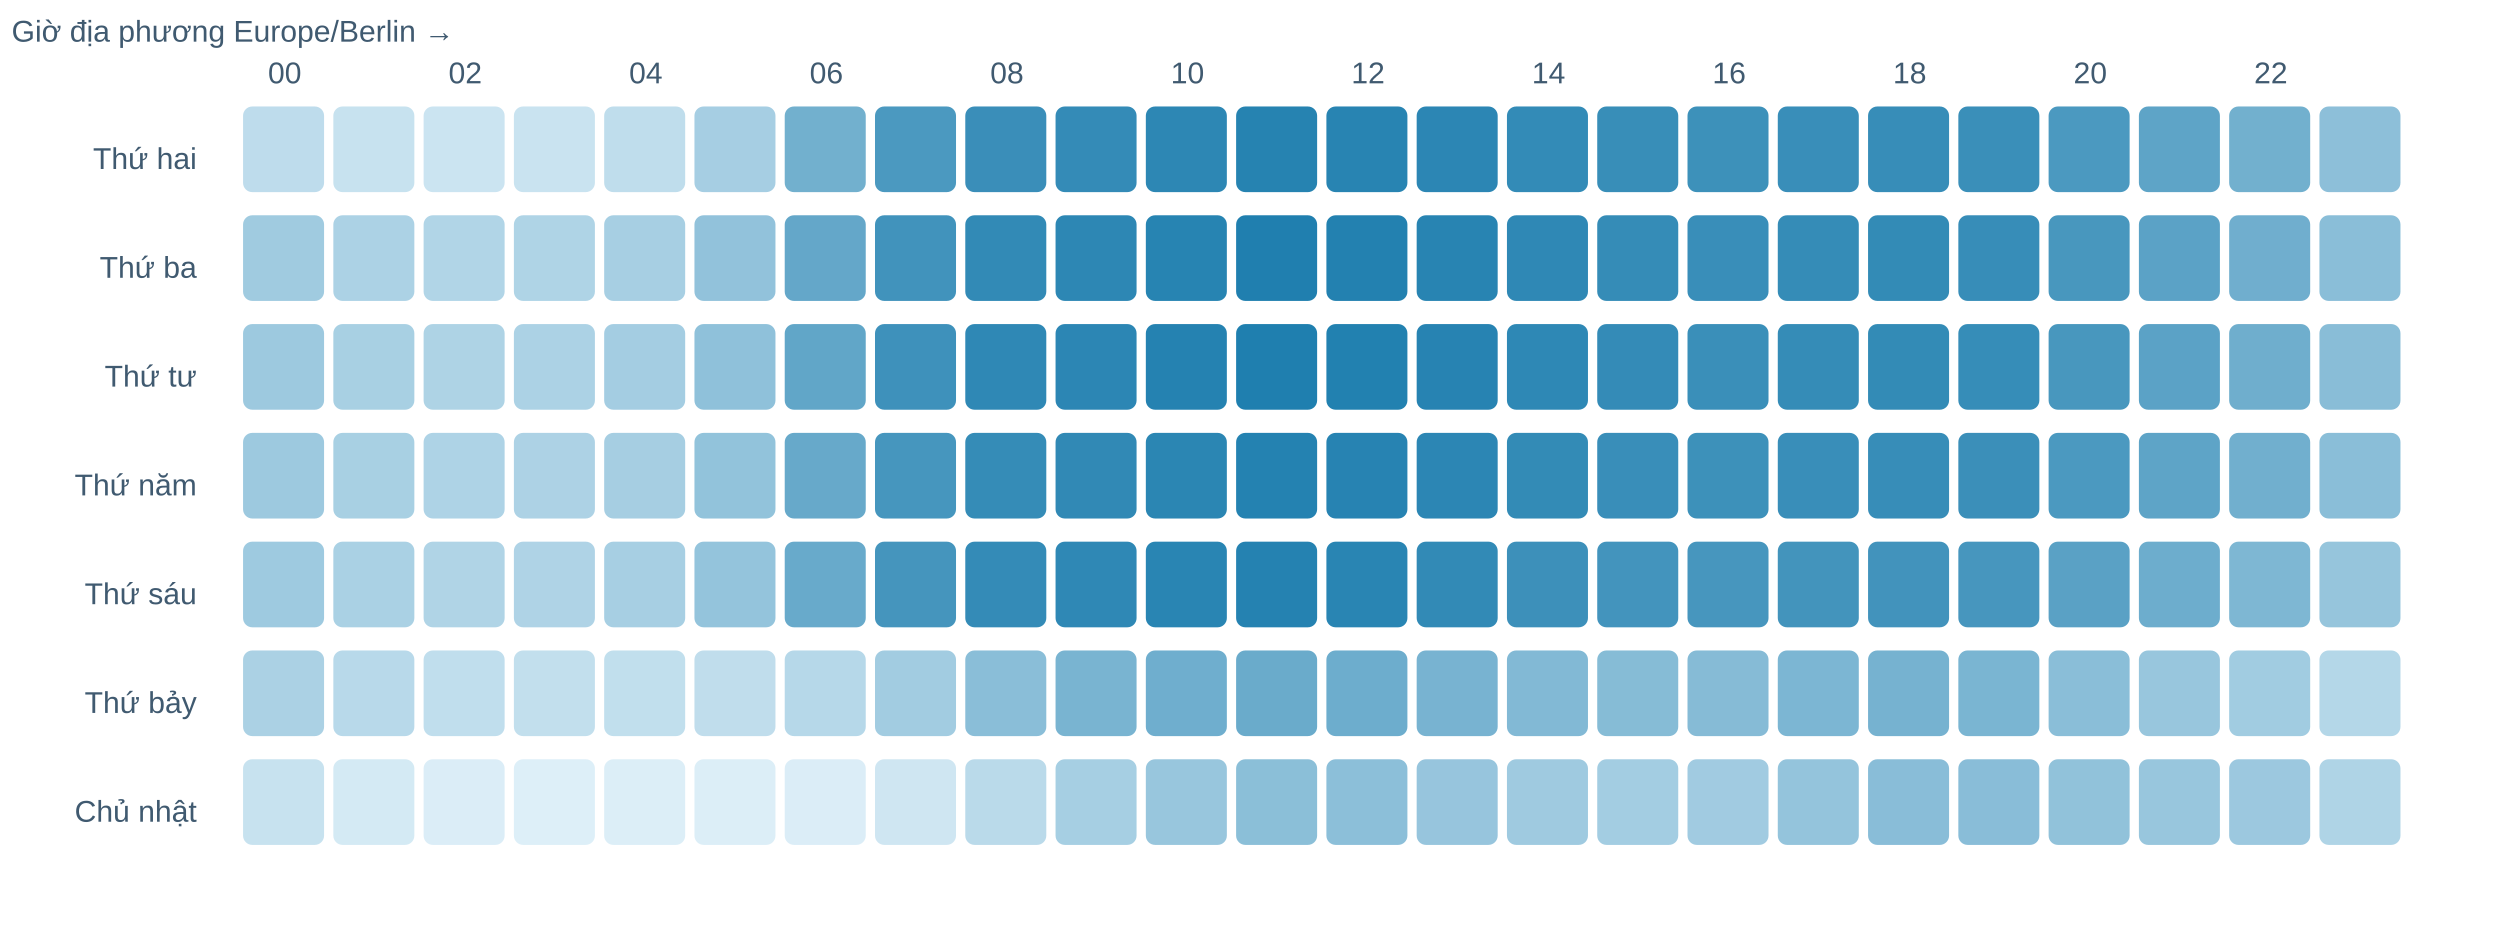
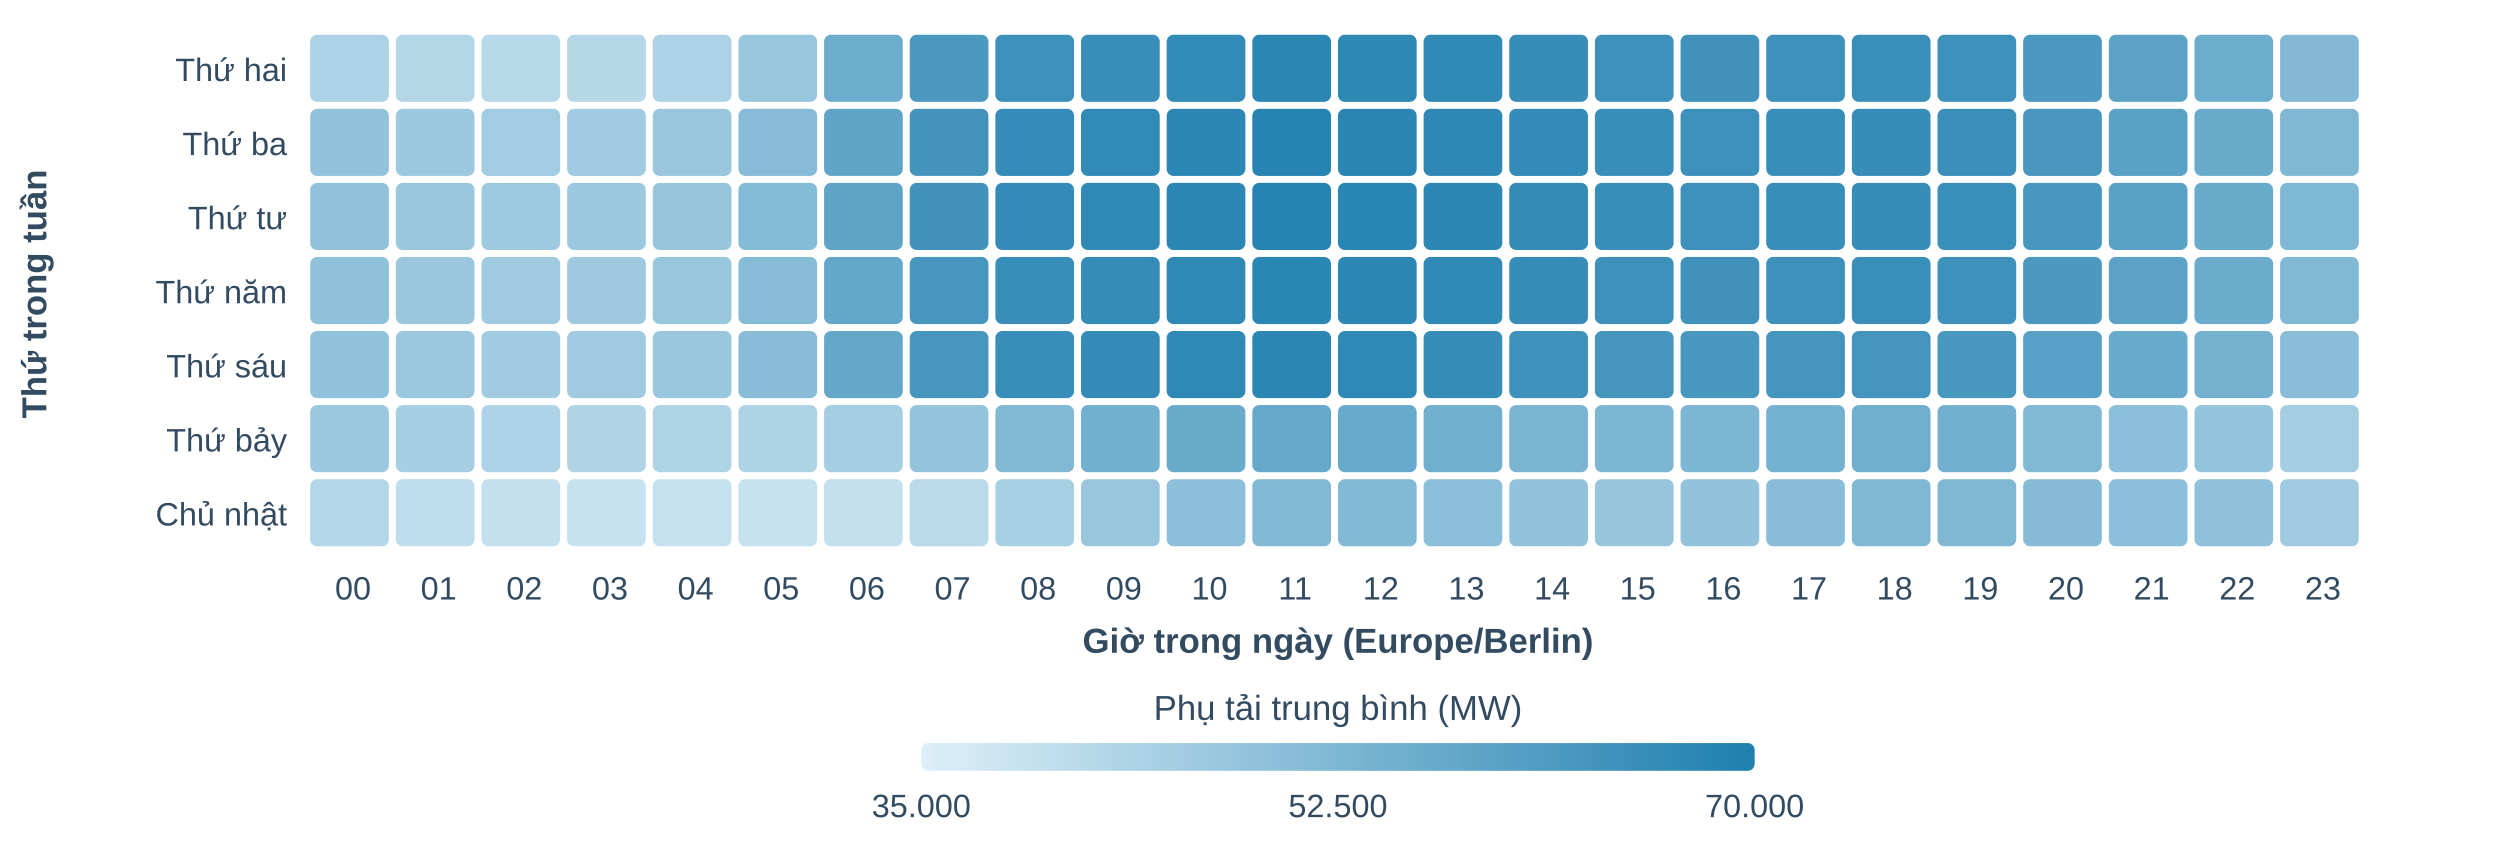
- <svg xmlns="http://www.w3.org/2000/svg" viewBox="0 0 1080 405" role="img" aria-label="Nhiệt đồ phụ tải theo thứ và giờ Đức">
-   <style>text{font:13px Arial;fill:#405a70}</style>
-   <text x="5" y="18">Giờ địa phương Europe/Berlin →</text>
-   <text x="85" y="73" text-anchor="end">Thứ hai</text>
-   <rect x="105" y="46" width="35" height="37" rx="4" fill="#bedcec" />
-   <rect x="144" y="46" width="35" height="37" rx="4" fill="#c7e2ef" />
-   <rect x="183" y="46" width="35" height="37" rx="4" fill="#cbe4f1" />
-   <rect x="222" y="46" width="35" height="37" rx="4" fill="#c9e3f0" />
-   <rect x="261" y="46" width="35" height="37" rx="4" fill="#bfddec" />
-   <rect x="300" y="46" width="35" height="37" rx="4" fill="#a6cee3" />
-   <rect x="339" y="46" width="35" height="37" rx="4" fill="#72b0ce" />
-   <rect x="378" y="46" width="35" height="37" rx="4" fill="#4b99c0" />
-   <rect x="417" y="46" width="35" height="37" rx="4" fill="#3a8eb9" />
-   <rect x="456" y="46" width="35" height="37" rx="4" fill="#348bb7" />
-   <rect x="495" y="46" width="35" height="37" rx="4" fill="#2d87b4" />
-   <rect x="534" y="46" width="35" height="37" rx="4" fill="#2683b1" />
-   <rect x="573" y="46" width="35" height="37" rx="4" fill="#2884b2" />
-   <rect x="612" y="46" width="35" height="37" rx="4" fill="#2c86b4" />
-   <rect x="651" y="46" width="35" height="37" rx="4" fill="#338bb7" />
-   <rect x="690" y="46" width="35" height="37" rx="4" fill="#388eb8" />
-   <rect x="729" y="46" width="35" height="37" rx="4" fill="#3d91ba" />
-   <rect x="768" y="46" width="35" height="37" rx="4" fill="#398eb9" />
-   <rect x="807" y="46" width="35" height="37" rx="4" fill="#378db8" />
-   <rect x="846" y="46" width="35" height="37" rx="4" fill="#3a8fb9" />
-   <rect x="885" y="46" width="35" height="37" rx="4" fill="#4b99c0" />
-   <rect x="924" y="46" width="35" height="37" rx="4" fill="#5ea4c7" />
-   <rect x="963" y="46" width="35" height="37" rx="4" fill="#72b0ce" />
-   <rect x="1002" y="46" width="35" height="37" rx="4" fill="#8dbfd9" />
-   <text x="85" y="120" text-anchor="end">Thứ ba</text>
-   <rect x="105" y="93" width="35" height="37" rx="4" fill="#a0cbe0" />
-   <rect x="144" y="93" width="35" height="37" rx="4" fill="#acd2e5" />
-   <rect x="183" y="93" width="35" height="37" rx="4" fill="#b1d5e7" />
-   <rect x="222" y="93" width="35" height="37" rx="4" fill="#afd4e6" />
-   <rect x="261" y="93" width="35" height="37" rx="4" fill="#a7cfe3" />
-   <rect x="300" y="93" width="35" height="37" rx="4" fill="#92c2db" />
-   <rect x="339" y="93" width="35" height="37" rx="4" fill="#64a7c9" />
-   <rect x="378" y="93" width="35" height="37" rx="4" fill="#4193bc" />
-   <rect x="417" y="93" width="35" height="37" rx="4" fill="#328ab6" />
-   <rect x="456" y="93" width="35" height="37" rx="4" fill="#2d87b4" />
-   <rect x="495" y="93" width="35" height="37" rx="4" fill="#2784b2" />
-   <rect x="534" y="93" width="35" height="37" rx="4" fill="#207faf" />
-   <rect x="573" y="93" width="35" height="37" rx="4" fill="#2381b0" />
-   <rect x="612" y="93" width="35" height="37" rx="4" fill="#2884b2" />
-   <rect x="651" y="93" width="35" height="37" rx="4" fill="#2f88b5" />
-   <rect x="690" y="93" width="35" height="37" rx="4" fill="#358cb7" />
-   <rect x="729" y="93" width="35" height="37" rx="4" fill="#398eb9" />
-   <rect x="768" y="93" width="35" height="37" rx="4" fill="#358cb7" />
-   <rect x="807" y="93" width="35" height="37" rx="4" fill="#338bb6" />
-   <rect x="846" y="93" width="35" height="37" rx="4" fill="#378db8" />
-   <rect x="885" y="93" width="35" height="37" rx="4" fill="#4897be" />
-   <rect x="924" y="93" width="35" height="37" rx="4" fill="#5ba2c6" />
-   <rect x="963" y="93" width="35" height="37" rx="4" fill="#70aece" />
-   <rect x="1002" y="93" width="35" height="37" rx="4" fill="#8abed8" />
-   <text x="85" y="167" text-anchor="end">Thứ tư</text>
-   <rect x="105" y="140" width="35" height="37" rx="4" fill="#9dc9df" />
-   <rect x="144" y="140" width="35" height="37" rx="4" fill="#a8d0e3" />
-   <rect x="183" y="140" width="35" height="37" rx="4" fill="#aed3e5" />
-   <rect x="222" y="140" width="35" height="37" rx="4" fill="#acd2e5" />
-   <rect x="261" y="140" width="35" height="37" rx="4" fill="#a4cde2" />
-   <rect x="300" y="140" width="35" height="37" rx="4" fill="#8fc1da" />
-   <rect x="339" y="140" width="35" height="37" rx="4" fill="#61a6c8" />
-   <rect x="378" y="140" width="35" height="37" rx="4" fill="#3e91bb" />
-   <rect x="417" y="140" width="35" height="37" rx="4" fill="#2f88b5" />
-   <rect x="456" y="140" width="35" height="37" rx="4" fill="#2c86b4" />
-   <rect x="495" y="140" width="35" height="37" rx="4" fill="#2582b1" />
-   <rect x="534" y="140" width="35" height="37" rx="4" fill="#1f7faf" />
-   <rect x="573" y="140" width="35" height="37" rx="4" fill="#2281b0" />
-   <rect x="612" y="140" width="35" height="37" rx="4" fill="#2783b2" />
-   <rect x="651" y="140" width="35" height="37" rx="4" fill="#2e88b5" />
-   <rect x="690" y="140" width="35" height="37" rx="4" fill="#348bb7" />
-   <rect x="729" y="140" width="35" height="37" rx="4" fill="#3a8fb9" />
-   <rect x="768" y="140" width="35" height="37" rx="4" fill="#358cb7" />
-   <rect x="807" y="140" width="35" height="37" rx="4" fill="#338bb6" />
-   <rect x="846" y="140" width="35" height="37" rx="4" fill="#368db8" />
-   <rect x="885" y="140" width="35" height="37" rx="4" fill="#4897be" />
-   <rect x="924" y="140" width="35" height="37" rx="4" fill="#5ba2c6" />
-   <rect x="963" y="140" width="35" height="37" rx="4" fill="#6faecd" />
-   <rect x="1002" y="140" width="35" height="37" rx="4" fill="#89bdd7" />
-   <text x="85" y="214" text-anchor="end">Thứ năm</text>
-   <rect x="105" y="187" width="35" height="37" rx="4" fill="#9dc9df" />
-   <rect x="144" y="187" width="35" height="37" rx="4" fill="#a8d0e3" />
-   <rect x="183" y="187" width="35" height="37" rx="4" fill="#aed3e6" />
-   <rect x="222" y="187" width="35" height="37" rx="4" fill="#add2e5" />
-   <rect x="261" y="187" width="35" height="37" rx="4" fill="#a6cee2" />
-   <rect x="300" y="187" width="35" height="37" rx="4" fill="#92c3db" />
-   <rect x="339" y="187" width="35" height="37" rx="4" fill="#67a9ca" />
-   <rect x="378" y="187" width="35" height="37" rx="4" fill="#4696be" />
-   <rect x="417" y="187" width="35" height="37" rx="4" fill="#358cb7" />
-   <rect x="456" y="187" width="35" height="37" rx="4" fill="#3189b5" />
-   <rect x="495" y="187" width="35" height="37" rx="4" fill="#2b86b3" />
-   <rect x="534" y="187" width="35" height="37" rx="4" fill="#2482b1" />
-   <rect x="573" y="187" width="35" height="37" rx="4" fill="#2783b2" />
-   <rect x="612" y="187" width="35" height="37" rx="4" fill="#2c86b4" />
-   <rect x="651" y="187" width="35" height="37" rx="4" fill="#338bb6" />
-   <rect x="690" y="187" width="35" height="37" rx="4" fill="#398eb9" />
-   <rect x="729" y="187" width="35" height="37" rx="4" fill="#3d91ba" />
-   <rect x="768" y="187" width="35" height="37" rx="4" fill="#398eb9" />
-   <rect x="807" y="187" width="35" height="37" rx="4" fill="#378db8" />
-   <rect x="846" y="187" width="35" height="37" rx="4" fill="#3b8fb9" />
-   <rect x="885" y="187" width="35" height="37" rx="4" fill="#4b99c0" />
-   <rect x="924" y="187" width="35" height="37" rx="4" fill="#5ea4c7" />
-   <rect x="963" y="187" width="35" height="37" rx="4" fill="#71afce" />
-   <rect x="1002" y="187" width="35" height="37" rx="4" fill="#8abed8" />
-   <text x="85" y="261" text-anchor="end">Thứ sáu</text>
-   <rect x="105" y="234" width="35" height="37" rx="4" fill="#9ecae0" />
-   <rect x="144" y="234" width="35" height="37" rx="4" fill="#aad1e4" />
-   <rect x="183" y="234" width="35" height="37" rx="4" fill="#b0d4e6" />
-   <rect x="222" y="234" width="35" height="37" rx="4" fill="#afd3e6" />
-   <rect x="261" y="234" width="35" height="37" rx="4" fill="#a7cfe3" />
-   <rect x="300" y="234" width="35" height="37" rx="4" fill="#94c4dc" />
-   <rect x="339" y="234" width="35" height="37" rx="4" fill="#68aacb" />
-   <rect x="378" y="234" width="35" height="37" rx="4" fill="#4595bd" />
-   <rect x="417" y="234" width="35" height="37" rx="4" fill="#348bb7" />
-   <rect x="456" y="234" width="35" height="37" rx="4" fill="#2f88b5" />
-   <rect x="495" y="234" width="35" height="37" rx="4" fill="#2985b3" />
-   <rect x="534" y="234" width="35" height="37" rx="4" fill="#2582b1" />
-   <rect x="573" y="234" width="35" height="37" rx="4" fill="#2985b3" />
-   <rect x="612" y="234" width="35" height="37" rx="4" fill="#328ab6" />
-   <rect x="651" y="234" width="35" height="37" rx="4" fill="#3d90ba" />
-   <rect x="690" y="234" width="35" height="37" rx="4" fill="#4394bd" />
-   <rect x="729" y="234" width="35" height="37" rx="4" fill="#4796be" />
-   <rect x="768" y="234" width="35" height="37" rx="4" fill="#4394bc" />
-   <rect x="807" y="234" width="35" height="37" rx="4" fill="#4293bc" />
-   <rect x="846" y="234" width="35" height="37" rx="4" fill="#4796be" />
-   <rect x="885" y="234" width="35" height="37" rx="4" fill="#5aa1c5" />
-   <rect x="924" y="234" width="35" height="37" rx="4" fill="#6dadcd" />
-   <rect x="963" y="234" width="35" height="37" rx="4" fill="#7eb7d3" />
-   <rect x="1002" y="234" width="35" height="37" rx="4" fill="#96c5dc" />
-   <text x="85" y="308" text-anchor="end">Thứ bảy</text>
-   <rect x="105" y="281" width="35" height="37" rx="4" fill="#abd1e4" />
-   <rect x="144" y="281" width="35" height="37" rx="4" fill="#b8d9ea" />
-   <rect x="183" y="281" width="35" height="37" rx="4" fill="#c0deed" />
-   <rect x="222" y="281" width="35" height="37" rx="4" fill="#c2dfed" />
-   <rect x="261" y="281" width="35" height="37" rx="4" fill="#c1dfed" />
-   <rect x="300" y="281" width="35" height="37" rx="4" fill="#c0ddec" />
-   <rect x="339" y="281" width="35" height="37" rx="4" fill="#b6d8e9" />
-   <rect x="378" y="281" width="35" height="37" rx="4" fill="#a2cce1" />
-   <rect x="417" y="281" width="35" height="37" rx="4" fill="#8abed8" />
-   <rect x="456" y="281" width="35" height="37" rx="4" fill="#79b4d1" />
-   <rect x="495" y="281" width="35" height="37" rx="4" fill="#6faece" />
-   <rect x="534" y="281" width="35" height="37" rx="4" fill="#6aabcb" />
-   <rect x="573" y="281" width="35" height="37" rx="4" fill="#6dadcd" />
-   <rect x="612" y="281" width="35" height="37" rx="4" fill="#78b3d1" />
-   <rect x="651" y="281" width="35" height="37" rx="4" fill="#82b9d5" />
-   <rect x="690" y="281" width="35" height="37" rx="4" fill="#86bcd6" />
-   <rect x="729" y="281" width="35" height="37" rx="4" fill="#86bbd6" />
-   <rect x="768" y="281" width="35" height="37" rx="4" fill="#7cb6d3" />
-   <rect x="807" y="281" width="35" height="37" rx="4" fill="#76b2d0" />
-   <rect x="846" y="281" width="35" height="37" rx="4" fill="#7ab5d2" />
-   <rect x="885" y="281" width="35" height="37" rx="4" fill="#8abed8" />
-   <rect x="924" y="281" width="35" height="37" rx="4" fill="#98c6dd" />
-   <rect x="963" y="281" width="35" height="37" rx="4" fill="#a1cce1" />
-   <rect x="1002" y="281" width="35" height="37" rx="4" fill="#b4d7e8" />
-   <text x="85" y="355" text-anchor="end">Chủ nhật</text>
-   <rect x="105" y="328" width="35" height="37" rx="4" fill="#c7e2ef" />
-   <rect x="144" y="328" width="35" height="37" rx="4" fill="#d4eaf4" />
-   <rect x="183" y="328" width="35" height="37" rx="4" fill="#dbedf7" />
-   <rect x="222" y="328" width="35" height="37" rx="4" fill="#ddeff8" />
-   <rect x="261" y="328" width="35" height="37" rx="4" fill="#dceef7" />
-   <rect x="300" y="328" width="35" height="37" rx="4" fill="#dceef7" />
-   <rect x="339" y="328" width="35" height="37" rx="4" fill="#dbedf7" />
-   <rect x="378" y="328" width="35" height="37" rx="4" fill="#cfe6f2" />
-   <rect x="417" y="328" width="35" height="37" rx="4" fill="#badaea" />
-   <rect x="456" y="328" width="35" height="37" rx="4" fill="#a6cfe3" />
-   <rect x="495" y="328" width="35" height="37" rx="4" fill="#98c6dd" />
-   <rect x="534" y="328" width="35" height="37" rx="4" fill="#8bbfd8" />
-   <rect x="573" y="328" width="35" height="37" rx="4" fill="#8cbfd9" />
-   <rect x="612" y="328" width="35" height="37" rx="4" fill="#97c5dd" />
-   <rect x="651" y="328" width="35" height="37" rx="4" fill="#9fcae0" />
-   <rect x="690" y="328" width="35" height="37" rx="4" fill="#a3cde2" />
-   <rect x="729" y="328" width="35" height="37" rx="4" fill="#a1cbe1" />
-   <rect x="768" y="328" width="35" height="37" rx="4" fill="#94c4dc" />
-   <rect x="807" y="328" width="35" height="37" rx="4" fill="#89bdd8" />
-   <rect x="846" y="328" width="35" height="37" rx="4" fill="#89bdd8" />
-   <rect x="885" y="328" width="35" height="37" rx="4" fill="#91c2da" />
-   <rect x="924" y="328" width="35" height="37" rx="4" fill="#98c6dd" />
-   <rect x="963" y="328" width="35" height="37" rx="4" fill="#9cc8df" />
-   <rect x="1002" y="328" width="35" height="37" rx="4" fill="#afd4e6" />
-   <text x="123" y="36" text-anchor="middle">00</text>
-   <text x="201" y="36" text-anchor="middle">02</text>
-   <text x="279" y="36" text-anchor="middle">04</text>
-   <text x="357" y="36" text-anchor="middle">06</text>
-   <text x="435" y="36" text-anchor="middle">08</text>
-   <text x="513" y="36" text-anchor="middle">10</text>
-   <text x="591" y="36" text-anchor="middle">12</text>
-   <text x="669" y="36" text-anchor="middle">14</text>
-   <text x="747" y="36" text-anchor="middle">16</text>
-   <text x="825" y="36" text-anchor="middle">18</text>
-   <text x="903" y="36" text-anchor="middle">20</text>
-   <text x="981" y="36" text-anchor="middle">22</text>
+ <svg xmlns="http://www.w3.org/2000/svg" viewBox="0 0 1080 363" role="img" aria-label="Nhiệt đồ phụ tải theo thứ và giờ Đức">
+   <style>text{font:15px Arial,sans-serif;fill:#334b61}.axis-title{font-weight:bold}.tick{font-size:14px}</style>
+   <defs>
+     <linearGradient id="week-scale">
+       <stop offset="0%" stop-color="#ddeff8" />
+       <stop offset="100%" stop-color="#1f7faf" />
+     </linearGradient>
+   </defs>
+   <text class="axis-title" transform="translate(20 127) rotate(-90)" text-anchor="middle">Thứ trong tuần</text>
+   <text class="tick" x="124" y="35" text-anchor="end">Thứ hai</text>
+   <rect x="134" y="15" width="34" height="29" rx="3" fill="#acd2e5" />
+   <rect x="171" y="15" width="34" height="29" rx="3" fill="#b4d7e8" />
+   <rect x="208" y="15" width="34" height="29" rx="3" fill="#b7d8e9" />
+   <rect x="245" y="15" width="34" height="29" rx="3" fill="#b5d7e8" />
+   <rect x="282" y="15" width="34" height="29" rx="3" fill="#add2e5" />
+   <rect x="319" y="15" width="34" height="29" rx="3" fill="#98c6dd" />
+   <rect x="356" y="15" width="34" height="29" rx="3" fill="#6caccc" />
+   <rect x="393" y="15" width="34" height="29" rx="3" fill="#4c99c0" />
+   <rect x="430" y="15" width="34" height="29" rx="3" fill="#3d90ba" />
+   <rect x="467" y="15" width="34" height="29" rx="3" fill="#388eb8" />
+   <rect x="504" y="15" width="34" height="29" rx="3" fill="#328ab6" />
+   <rect x="541" y="15" width="34" height="29" rx="3" fill="#2c86b4" />
+   <rect x="578" y="15" width="34" height="29" rx="3" fill="#2e88b4" />
+   <rect x="615" y="15" width="34" height="29" rx="3" fill="#3189b6" />
+   <rect x="652" y="15" width="34" height="29" rx="3" fill="#378db8" />
+   <rect x="689" y="15" width="34" height="29" rx="3" fill="#3c90ba" />
+   <rect x="726" y="15" width="34" height="29" rx="3" fill="#4092bb" />
+   <rect x="763" y="15" width="34" height="29" rx="3" fill="#3c90ba" />
+   <rect x="800" y="15" width="34" height="29" rx="3" fill="#3a8fb9" />
+   <rect x="837" y="15" width="34" height="29" rx="3" fill="#3d91ba" />
+   <rect x="874" y="15" width="34" height="29" rx="3" fill="#4b99c0" />
+   <rect x="911" y="15" width="34" height="29" rx="3" fill="#5ba2c6" />
+   <rect x="948" y="15" width="34" height="29" rx="3" fill="#6caccc" />
+   <rect x="985" y="15" width="34" height="29" rx="3" fill="#83b9d5" />
+   <text class="tick" x="124" y="67" text-anchor="end">Thứ ba</text>
+   <rect x="134" y="47" width="34" height="29" rx="3" fill="#93c3db" />
+   <rect x="171" y="47" width="34" height="29" rx="3" fill="#9cc9df" />
+   <rect x="208" y="47" width="34" height="29" rx="3" fill="#a1cce1" />
+   <rect x="245" y="47" width="34" height="29" rx="3" fill="#a0cbe0" />
+   <rect x="282" y="47" width="34" height="29" rx="3" fill="#99c6dd" />
+   <rect x="319" y="47" width="34" height="29" rx="3" fill="#87bcd7" />
+   <rect x="356" y="47" width="34" height="29" rx="3" fill="#60a5c8" />
+   <rect x="393" y="47" width="34" height="29" rx="3" fill="#4394bd" />
+   <rect x="430" y="47" width="34" height="29" rx="3" fill="#368cb8" />
+   <rect x="467" y="47" width="34" height="29" rx="3" fill="#328ab6" />
+   <rect x="504" y="47" width="34" height="29" rx="3" fill="#2d87b4" />
+   <rect x="541" y="47" width="34" height="29" rx="3" fill="#2784b2" />
+   <rect x="578" y="47" width="34" height="29" rx="3" fill="#2a85b3" />
+   <rect x="615" y="47" width="34" height="29" rx="3" fill="#2e87b4" />
+   <rect x="652" y="47" width="34" height="29" rx="3" fill="#348bb7" />
+   <rect x="689" y="47" width="34" height="29" rx="3" fill="#398eb9" />
+   <rect x="726" y="47" width="34" height="29" rx="3" fill="#3d90ba" />
+   <rect x="763" y="47" width="34" height="29" rx="3" fill="#398eb9" />
+   <rect x="800" y="47" width="34" height="29" rx="3" fill="#378db8" />
+   <rect x="837" y="47" width="34" height="29" rx="3" fill="#3b8fb9" />
+   <rect x="874" y="47" width="34" height="29" rx="3" fill="#4997bf" />
+   <rect x="911" y="47" width="34" height="29" rx="3" fill="#59a1c5" />
+   <rect x="948" y="47" width="34" height="29" rx="3" fill="#6aabcc" />
+   <rect x="985" y="47" width="34" height="29" rx="3" fill="#80b8d4" />
+   <text class="tick" x="124" y="99" text-anchor="end">Thứ tư</text>
+   <rect x="134" y="79" width="34" height="29" rx="3" fill="#91c2da" />
+   <rect x="171" y="79" width="34" height="29" rx="3" fill="#99c7de" />
+   <rect x="208" y="79" width="34" height="29" rx="3" fill="#9ecae0" />
+   <rect x="245" y="79" width="34" height="29" rx="3" fill="#9cc9df" />
+   <rect x="282" y="79" width="34" height="29" rx="3" fill="#96c5dc" />
+   <rect x="319" y="79" width="34" height="29" rx="3" fill="#84bbd6" />
+   <rect x="356" y="79" width="34" height="29" rx="3" fill="#5ea4c7" />
+   <rect x="393" y="79" width="34" height="29" rx="3" fill="#4193bc" />
+   <rect x="430" y="79" width="34" height="29" rx="3" fill="#348bb7" />
+   <rect x="467" y="79" width="34" height="29" rx="3" fill="#3189b6" />
+   <rect x="504" y="79" width="34" height="29" rx="3" fill="#2b86b3" />
+   <rect x="541" y="79" width="34" height="29" rx="3" fill="#2683b1" />
+   <rect x="578" y="79" width="34" height="29" rx="3" fill="#2985b3" />
+   <rect x="615" y="79" width="34" height="29" rx="3" fill="#2d87b4" />
+   <rect x="652" y="79" width="34" height="29" rx="3" fill="#338bb6" />
+   <rect x="689" y="79" width="34" height="29" rx="3" fill="#388eb8" />
+   <rect x="726" y="79" width="34" height="29" rx="3" fill="#3d90ba" />
+   <rect x="763" y="79" width="34" height="29" rx="3" fill="#398eb9" />
+   <rect x="800" y="79" width="34" height="29" rx="3" fill="#378db8" />
+   <rect x="837" y="79" width="34" height="29" rx="3" fill="#3a8fb9" />
+   <rect x="874" y="79" width="34" height="29" rx="3" fill="#4897bf" />
+   <rect x="911" y="79" width="34" height="29" rx="3" fill="#59a1c5" />
+   <rect x="948" y="79" width="34" height="29" rx="3" fill="#69abcb" />
+   <rect x="985" y="79" width="34" height="29" rx="3" fill="#7fb8d4" />
+   <text class="tick" x="124" y="131" text-anchor="end">Thứ năm</text>
+   <rect x="134" y="111" width="34" height="29" rx="3" fill="#90c1da" />
+   <rect x="171" y="111" width="34" height="29" rx="3" fill="#9ac7de" />
+   <rect x="208" y="111" width="34" height="29" rx="3" fill="#9fcae0" />
+   <rect x="245" y="111" width="34" height="29" rx="3" fill="#9ec9df" />
+   <rect x="282" y="111" width="34" height="29" rx="3" fill="#97c6dd" />
+   <rect x="319" y="111" width="34" height="29" rx="3" fill="#87bcd7" />
+   <rect x="356" y="111" width="34" height="29" rx="3" fill="#63a7c9" />
+   <rect x="393" y="111" width="34" height="29" rx="3" fill="#4796be" />
+   <rect x="430" y="111" width="34" height="29" rx="3" fill="#398eb9" />
+   <rect x="467" y="111" width="34" height="29" rx="3" fill="#358cb7" />
+   <rect x="504" y="111" width="34" height="29" rx="3" fill="#3089b5" />
+   <rect x="541" y="111" width="34" height="29" rx="3" fill="#2a86b3" />
+   <rect x="578" y="111" width="34" height="29" rx="3" fill="#2d87b4" />
+   <rect x="615" y="111" width="34" height="29" rx="3" fill="#3189b6" />
+   <rect x="652" y="111" width="34" height="29" rx="3" fill="#378db8" />
+   <rect x="689" y="111" width="34" height="29" rx="3" fill="#3c90ba" />
+   <rect x="726" y="111" width="34" height="29" rx="3" fill="#4092bb" />
+   <rect x="763" y="111" width="34" height="29" rx="3" fill="#3c90ba" />
+   <rect x="800" y="111" width="34" height="29" rx="3" fill="#3a8fb9" />
+   <rect x="837" y="111" width="34" height="29" rx="3" fill="#3d91ba" />
+   <rect x="874" y="111" width="34" height="29" rx="3" fill="#4c99c0" />
+   <rect x="911" y="111" width="34" height="29" rx="3" fill="#5ba2c6" />
+   <rect x="948" y="111" width="34" height="29" rx="3" fill="#6baccc" />
+   <rect x="985" y="111" width="34" height="29" rx="3" fill="#81b8d4" />
+   <text class="tick" x="124" y="163" text-anchor="end">Thứ sáu</text>
+   <rect x="134" y="143" width="34" height="29" rx="3" fill="#91c2db" />
+   <rect x="171" y="143" width="34" height="29" rx="3" fill="#9bc8de" />
+   <rect x="208" y="143" width="34" height="29" rx="3" fill="#a0cbe0" />
+   <rect x="245" y="143" width="34" height="29" rx="3" fill="#9fcae0" />
+   <rect x="282" y="143" width="34" height="29" rx="3" fill="#99c7dd" />
+   <rect x="319" y="143" width="34" height="29" rx="3" fill="#89bdd7" />
+   <rect x="356" y="143" width="34" height="29" rx="3" fill="#64a7c9" />
+   <rect x="393" y="143" width="34" height="29" rx="3" fill="#4796be" />
+   <rect x="430" y="143" width="34" height="29" rx="3" fill="#388eb8" />
+   <rect x="467" y="143" width="34" height="29" rx="3" fill="#348bb7" />
+   <rect x="504" y="143" width="34" height="29" rx="3" fill="#2f88b5" />
+   <rect x="541" y="143" width="34" height="29" rx="3" fill="#2b86b3" />
+   <rect x="578" y="143" width="34" height="29" rx="3" fill="#2f88b5" />
+   <rect x="615" y="143" width="34" height="29" rx="3" fill="#378db8" />
+   <rect x="652" y="143" width="34" height="29" rx="3" fill="#3f92bb" />
+   <rect x="689" y="143" width="34" height="29" rx="3" fill="#4595bd" />
+   <rect x="726" y="143" width="34" height="29" rx="3" fill="#4897be" />
+   <rect x="763" y="143" width="34" height="29" rx="3" fill="#4495bd" />
+   <rect x="800" y="143" width="34" height="29" rx="3" fill="#4494bd" />
+   <rect x="837" y="143" width="34" height="29" rx="3" fill="#4897be" />
+   <rect x="874" y="143" width="34" height="29" rx="3" fill="#58a0c5" />
+   <rect x="911" y="143" width="34" height="29" rx="3" fill="#68aacb" />
+   <rect x="948" y="143" width="34" height="29" rx="3" fill="#76b2d0" />
+   <rect x="985" y="143" width="34" height="29" rx="3" fill="#8abed8" />
+   <text class="tick" x="124" y="195" text-anchor="end">Thứ bảy</text>
+   <rect x="134" y="175" width="34" height="29" rx="3" fill="#9cc8df" />
+   <rect x="171" y="175" width="34" height="29" rx="3" fill="#a7cfe3" />
+   <rect x="208" y="175" width="34" height="29" rx="3" fill="#aed3e6" />
+   <rect x="245" y="175" width="34" height="29" rx="3" fill="#b0d4e6" />
+   <rect x="282" y="175" width="34" height="29" rx="3" fill="#afd4e6" />
+   <rect x="319" y="175" width="34" height="29" rx="3" fill="#add3e5" />
+   <rect x="356" y="175" width="34" height="29" rx="3" fill="#a6cee2" />
+   <rect x="393" y="175" width="34" height="29" rx="3" fill="#94c4dc" />
+   <rect x="430" y="175" width="34" height="29" rx="3" fill="#81b8d4" />
+   <rect x="467" y="175" width="34" height="29" rx="3" fill="#72b0cf" />
+   <rect x="504" y="175" width="34" height="29" rx="3" fill="#6aabcb" />
+   <rect x="541" y="175" width="34" height="29" rx="3" fill="#65a8ca" />
+   <rect x="578" y="175" width="34" height="29" rx="3" fill="#68aacb" />
+   <rect x="615" y="175" width="34" height="29" rx="3" fill="#71afce" />
+   <rect x="652" y="175" width="34" height="29" rx="3" fill="#7ab4d2" />
+   <rect x="689" y="175" width="34" height="29" rx="3" fill="#7db6d3" />
+   <rect x="726" y="175" width="34" height="29" rx="3" fill="#7db6d3" />
+   <rect x="763" y="175" width="34" height="29" rx="3" fill="#75b1d0" />
+   <rect x="800" y="175" width="34" height="29" rx="3" fill="#70aece" />
+   <rect x="837" y="175" width="34" height="29" rx="3" fill="#73b0cf" />
+   <rect x="874" y="175" width="34" height="29" rx="3" fill="#81b8d4" />
+   <rect x="911" y="175" width="34" height="29" rx="3" fill="#8cbfd9" />
+   <rect x="948" y="175" width="34" height="29" rx="3" fill="#94c4dc" />
+   <rect x="985" y="175" width="34" height="29" rx="3" fill="#a4cde2" />
+   <text class="tick" x="124" y="227" text-anchor="end">Chủ nhật</text>
+   <rect x="134" y="207" width="34" height="29" rx="3" fill="#b3d6e8" />
+   <rect x="171" y="207" width="34" height="29" rx="3" fill="#bfddec" />
+   <rect x="208" y="207" width="34" height="29" rx="3" fill="#c4e0ee" />
+   <rect x="245" y="207" width="34" height="29" rx="3" fill="#c6e1ef" />
+   <rect x="282" y="207" width="34" height="29" rx="3" fill="#c5e1ef" />
+   <rect x="319" y="207" width="34" height="29" rx="3" fill="#c6e1ef" />
+   <rect x="356" y="207" width="34" height="29" rx="3" fill="#c4e0ee" />
+   <rect x="393" y="207" width="34" height="29" rx="3" fill="#badaea" />
+   <rect x="430" y="207" width="34" height="29" rx="3" fill="#a8d0e3" />
+   <rect x="467" y="207" width="34" height="29" rx="3" fill="#98c6dd" />
+   <rect x="504" y="207" width="34" height="29" rx="3" fill="#8cbfd9" />
+   <rect x="541" y="207" width="34" height="29" rx="3" fill="#81b9d4" />
+   <rect x="578" y="207" width="34" height="29" rx="3" fill="#82b9d5" />
+   <rect x="615" y="207" width="34" height="29" rx="3" fill="#8bbed8" />
+   <rect x="652" y="207" width="34" height="29" rx="3" fill="#92c3db" />
+   <rect x="689" y="207" width="34" height="29" rx="3" fill="#96c5dc" />
+   <rect x="726" y="207" width="34" height="29" rx="3" fill="#93c3db" />
+   <rect x="763" y="207" width="34" height="29" rx="3" fill="#89bdd7" />
+   <rect x="800" y="207" width="34" height="29" rx="3" fill="#80b8d4" />
+   <rect x="837" y="207" width="34" height="29" rx="3" fill="#80b8d4" />
+   <rect x="874" y="207" width="34" height="29" rx="3" fill="#86bbd6" />
+   <rect x="911" y="207" width="34" height="29" rx="3" fill="#8cbfd9" />
+   <rect x="948" y="207" width="34" height="29" rx="3" fill="#8fc1da" />
+   <rect x="985" y="207" width="34" height="29" rx="3" fill="#9fcae0" />
+   <text class="tick" x="152.5" y="259" text-anchor="middle">00</text>
+   <text class="tick" x="189.5" y="259" text-anchor="middle">01</text>
+   <text class="tick" x="226.5" y="259" text-anchor="middle">02</text>
+   <text class="tick" x="263.5" y="259" text-anchor="middle">03</text>
+   <text class="tick" x="300.5" y="259" text-anchor="middle">04</text>
+   <text class="tick" x="337.5" y="259" text-anchor="middle">05</text>
+   <text class="tick" x="374.5" y="259" text-anchor="middle">06</text>
+   <text class="tick" x="411.5" y="259" text-anchor="middle">07</text>
+   <text class="tick" x="448.5" y="259" text-anchor="middle">08</text>
+   <text class="tick" x="485.5" y="259" text-anchor="middle">09</text>
+   <text class="tick" x="522.5" y="259" text-anchor="middle">10</text>
+   <text class="tick" x="559.5" y="259" text-anchor="middle">11</text>
+   <text class="tick" x="596.5" y="259" text-anchor="middle">12</text>
+   <text class="tick" x="633.5" y="259" text-anchor="middle">13</text>
+   <text class="tick" x="670.5" y="259" text-anchor="middle">14</text>
+   <text class="tick" x="707.5" y="259" text-anchor="middle">15</text>
+   <text class="tick" x="744.5" y="259" text-anchor="middle">16</text>
+   <text class="tick" x="781.5" y="259" text-anchor="middle">17</text>
+   <text class="tick" x="818.5" y="259" text-anchor="middle">18</text>
+   <text class="tick" x="855.5" y="259" text-anchor="middle">19</text>
+   <text class="tick" x="892.5" y="259" text-anchor="middle">20</text>
+   <text class="tick" x="929.5" y="259" text-anchor="middle">21</text>
+   <text class="tick" x="966.5" y="259" text-anchor="middle">22</text>
+   <text class="tick" x="1003.5" y="259" text-anchor="middle">23</text>
+   <text class="axis-title" x="578" y="282" text-anchor="middle">Giờ trong ngày (Europe/Berlin)</text>
+   <text x="578" y="311" text-anchor="middle">Phụ tải trung bình (MW)</text>
+   <rect x="398" y="321" width="360" height="12" rx="3" fill="url(#week-scale)" />
+   <text class="tick" x="398" y="353" text-anchor="middle">35.000</text>
+   <text class="tick" x="578" y="353" text-anchor="middle">52.500</text>
+   <text class="tick" x="758" y="353" text-anchor="middle">70.000</text>
</svg>
